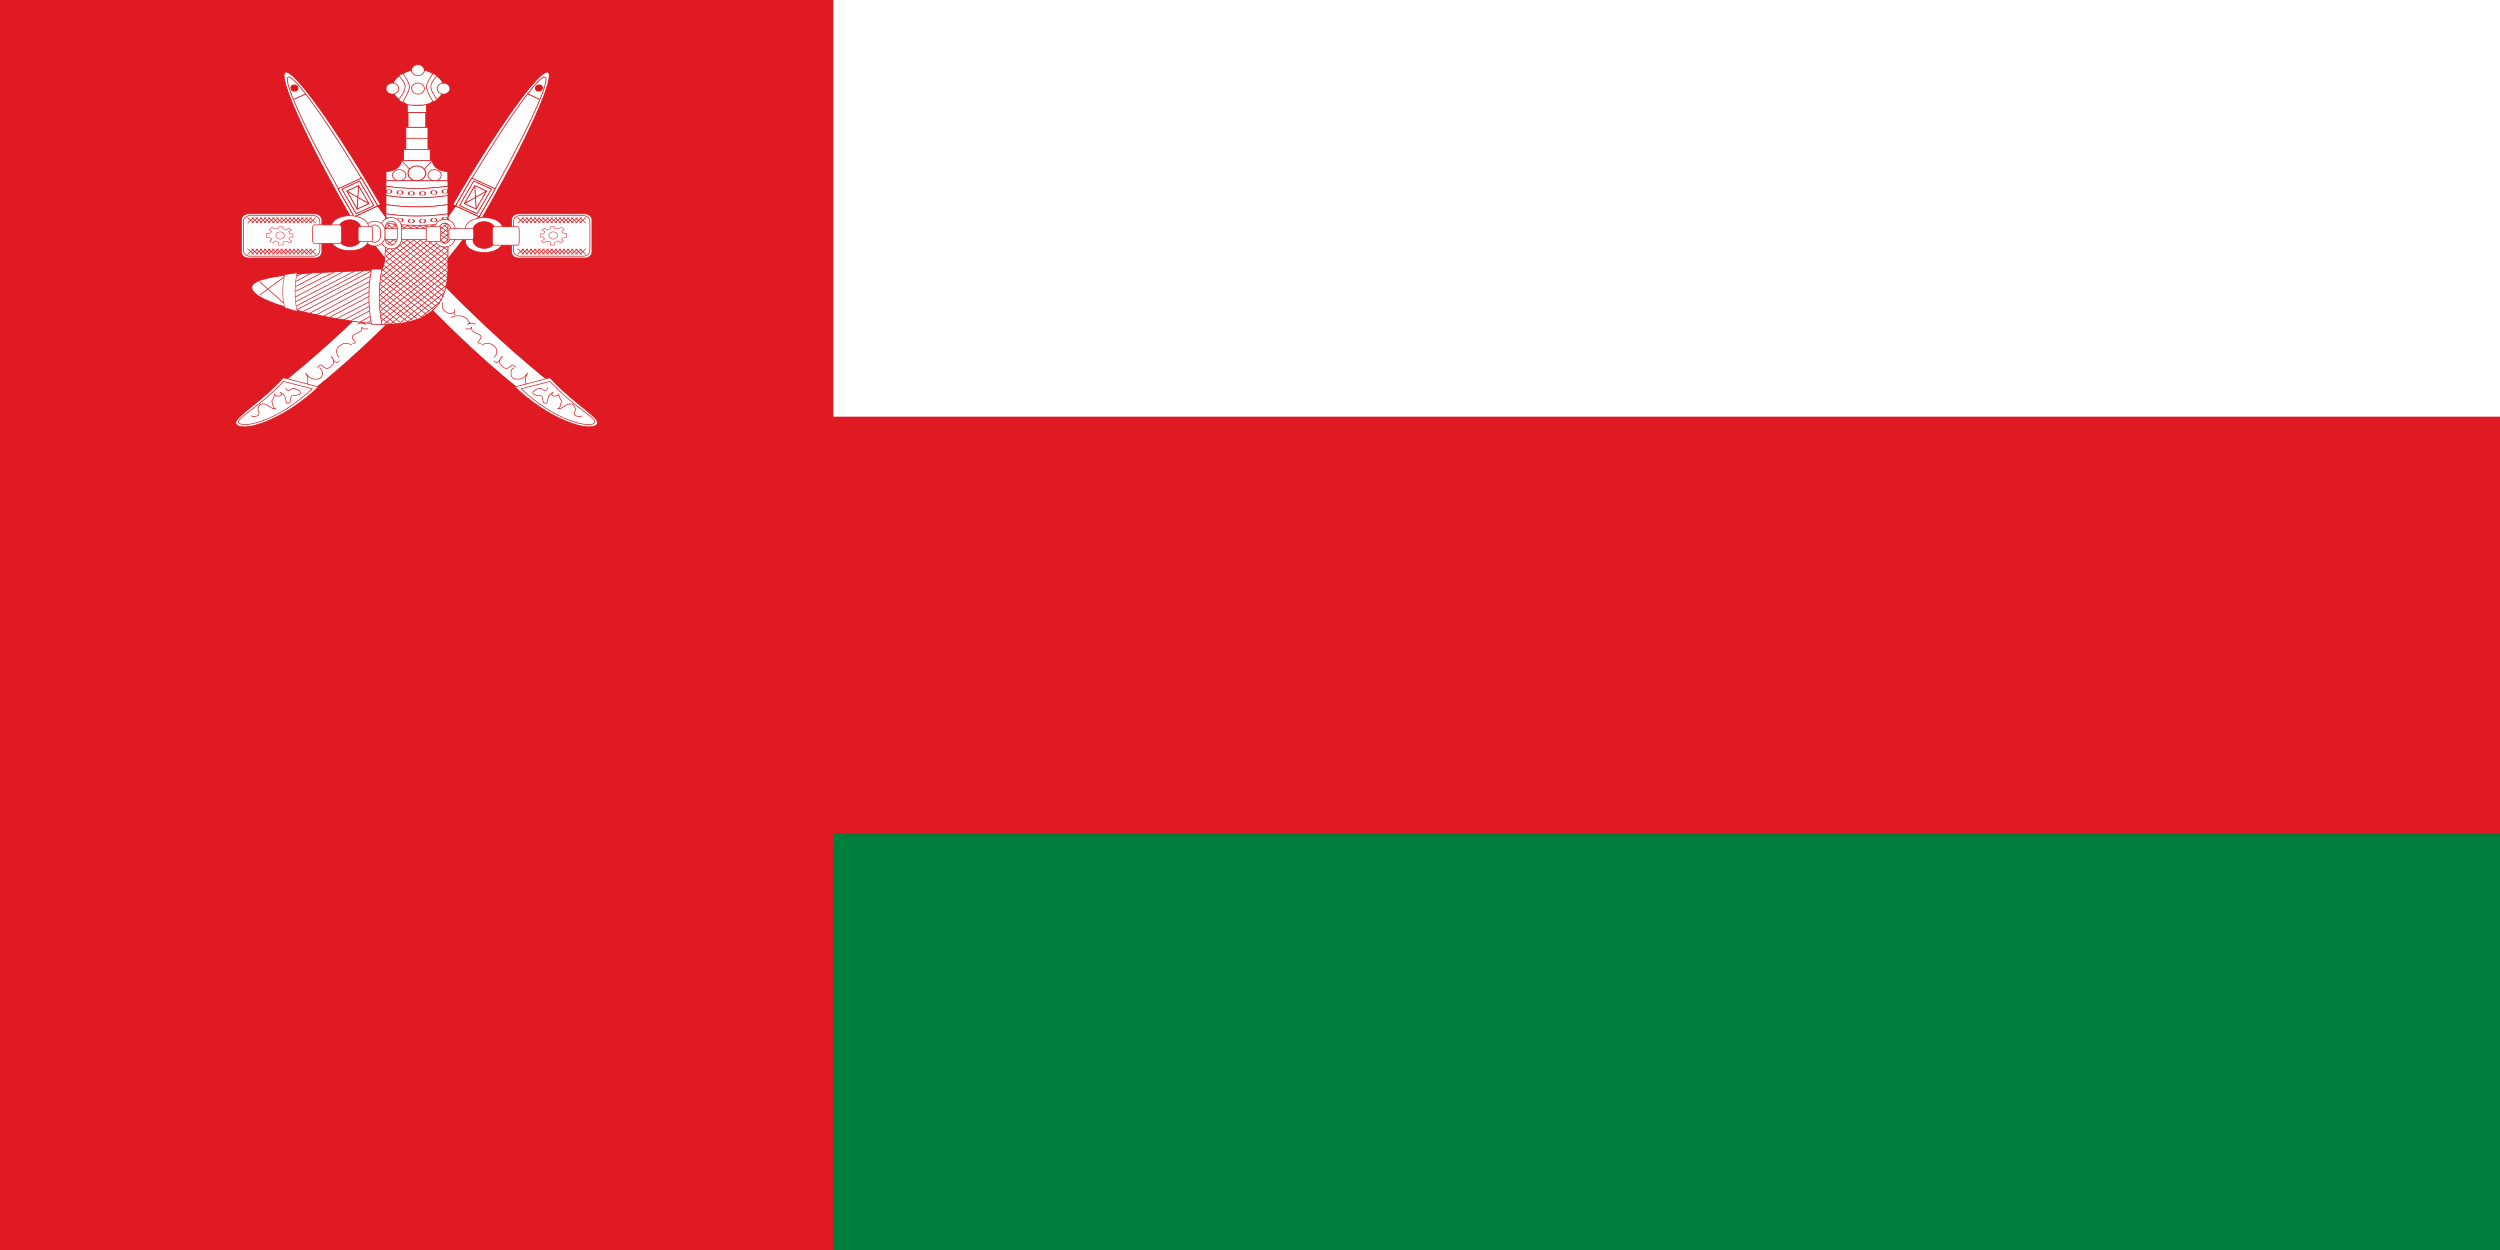
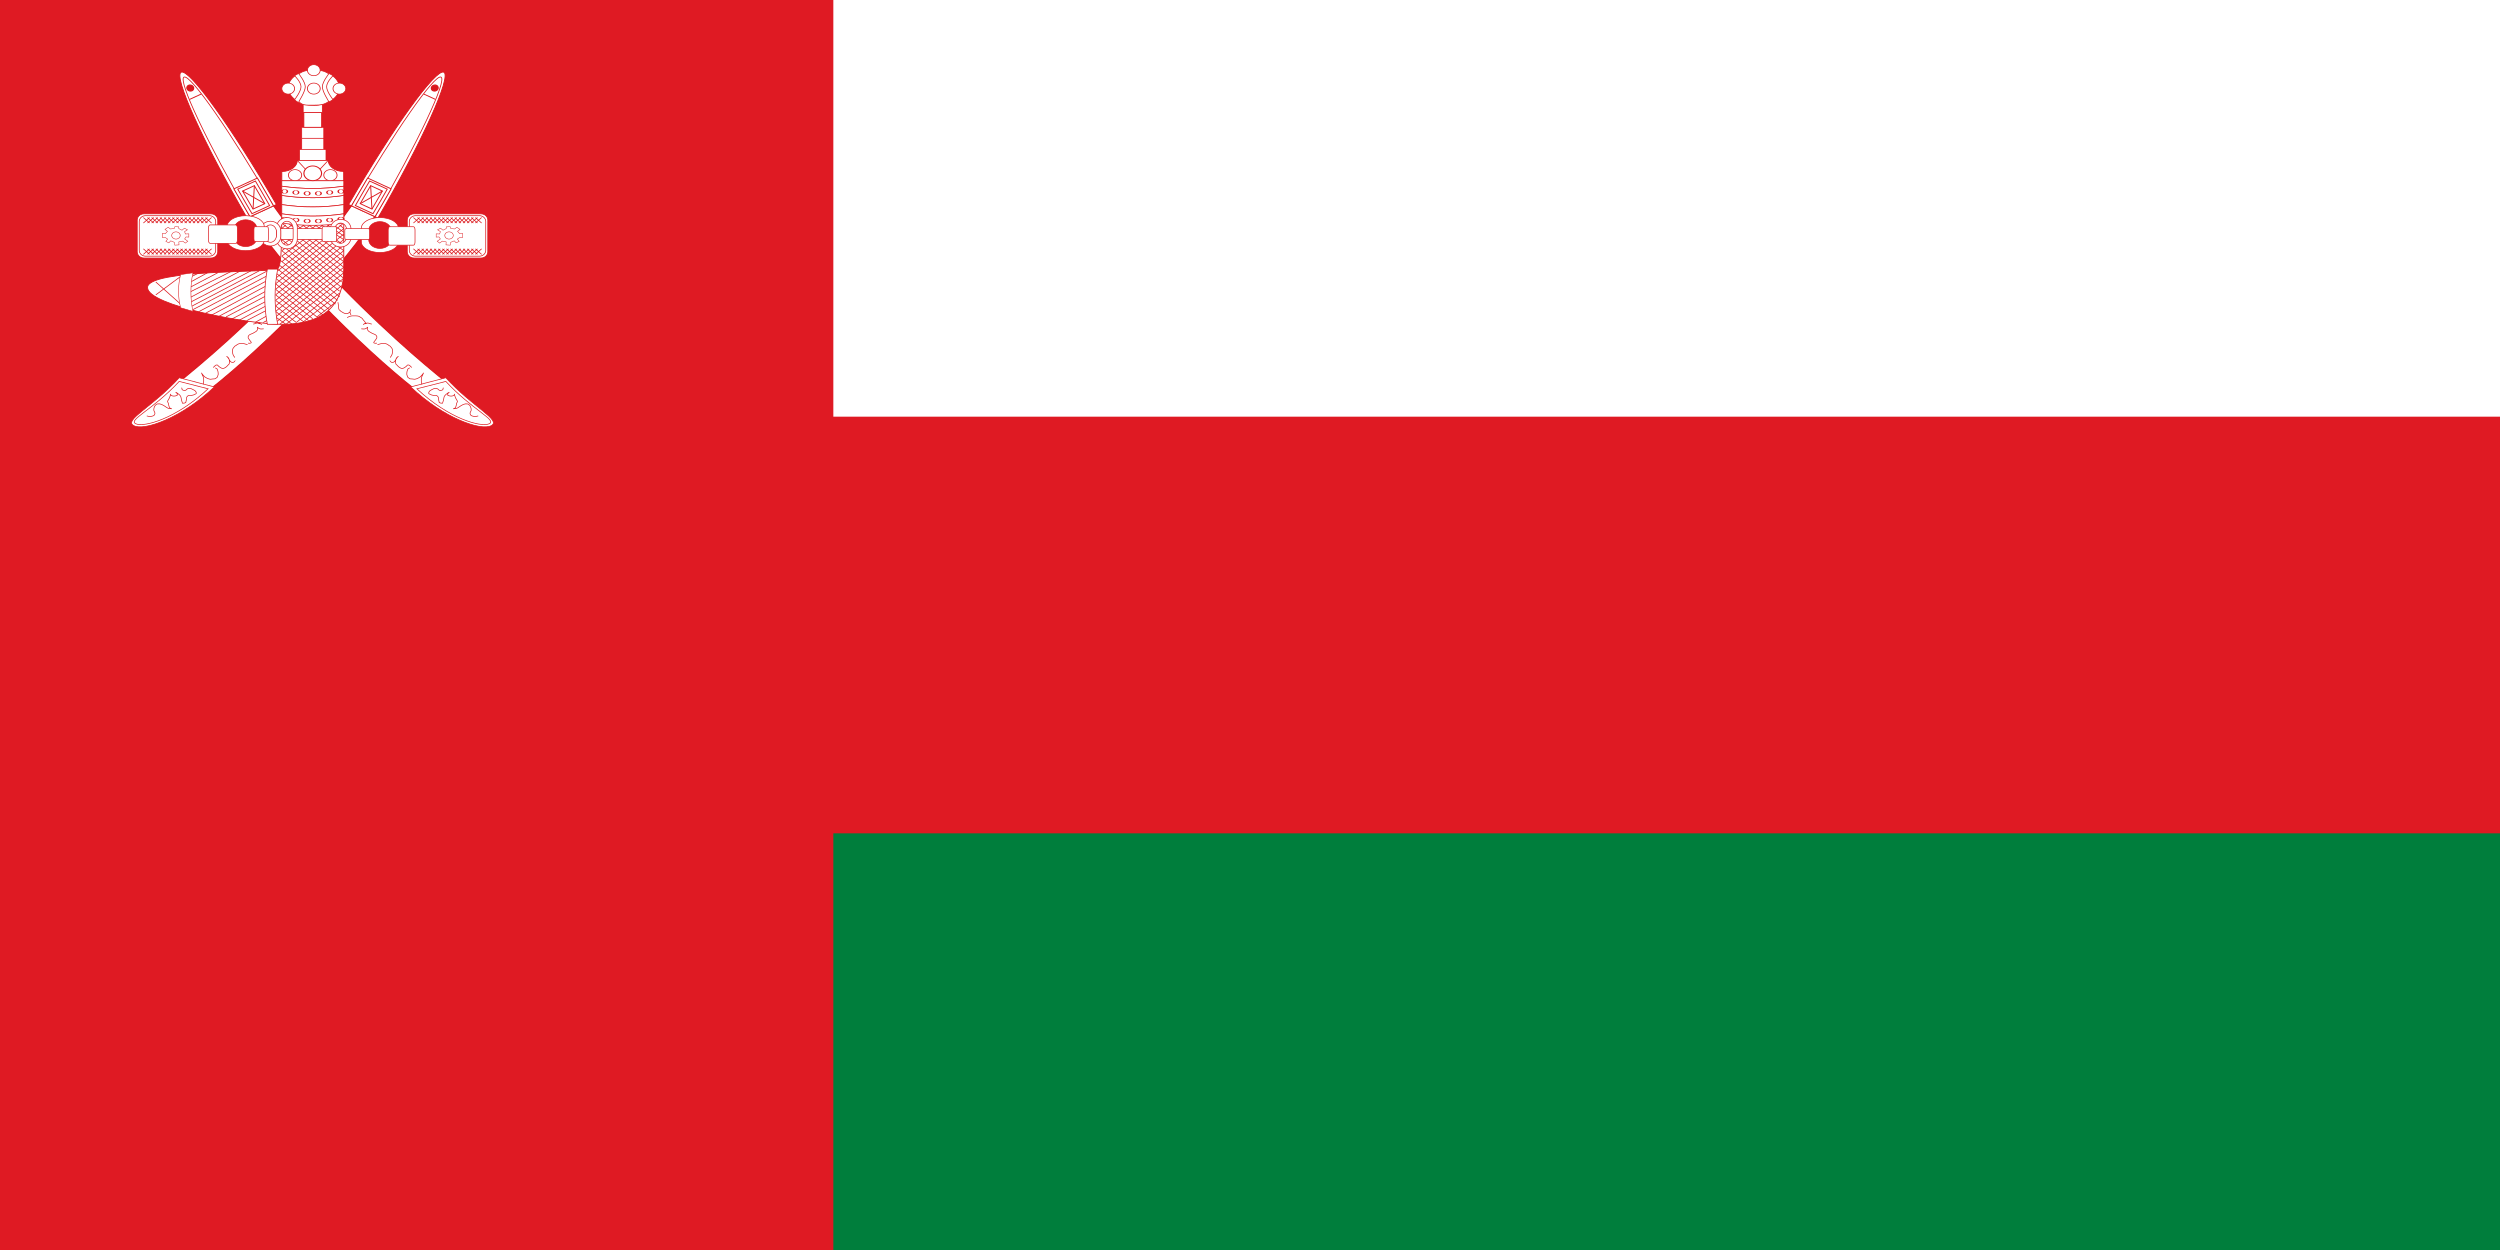
<svg xmlns="http://www.w3.org/2000/svg" xmlns:xlink="http://www.w3.org/1999/xlink" width="1200" height="600">
  <rect width="1200" height="600" fill="#007E3C" />
  <rect width="1200" height="400" fill="#DF1A23" />
  <rect width="1200" height="200" fill="#FFF" />
  <rect width="400" height="600" fill="#DF1A23" />
-   <svg x="50">
-     <g id="a" fill="#fff" fill-rule="evenodd" stroke="#db161b" stroke-width=".352">
-       <rect x="65.854" y="102.64" width="38.669" height="21.217" ry="3.015" rx="3.215" stroke-width=".378" />
-       <rect x="66.846" y="103.52" width="36.686" height="19.449" ry="2.764" rx="3.05" />
-       <path d="M83.904 108.83l1.853.06.084.84 1.516.77 1.18-.96 1.431.77-1.347.84.337 1.16 1.684-.06v1.55l-1.347-.07-.674.97 1.516 1.1-1.179.9-1.264-.97-1.853.39.084 1.42-2.021.13-.253-1.36-1.684-.71-.927.97-1.432-.71.843-1.1-1.011-.71h-1.432l-.084-2 1.432.13 1.01-1.16-1.179-.9 1.516-1.04 1.095.84 1.853-.25z" stroke-width=".222" />
-       <ellipse transform="matrix(.18418 0 0 .1752 71.766 38.246)" ry="9.944" rx="11.049" cy="426.78" cx="68.944" stroke-width="1.333" />
-       <path d="M71.803 104.41l-2.974 2.65M73.786 104.41l-2.974 2.65M75.769 104.41l-2.974 2.65M77.752 104.41l-2.974 2.65M79.735 104.41l-2.974 2.65M81.718 104.41l-2.974 2.65M83.702 104.41l-2.975 2.65M85.685 104.41l-2.975 2.65M87.668 104.41l-2.975 2.65M89.651 104.41l-2.975 2.65M91.634 104.41l-2.975 2.65M93.617 104.41l-2.975 2.65M85.685 104.41l-2.975 2.65M95.6 104.41l-2.975 2.65M97.583 104.41l-2.975 2.65M99.566 104.41l-2.975 2.65M101.55 104.41l-2.976 2.65M98.574 104.41l2.976 2.65M96.591 104.41l2.975 2.65M94.608 104.41l2.975 2.65M92.625 104.41l2.975 2.65M90.642 104.41l2.975 2.65M88.659 104.41l2.975 2.65M86.676 104.41l2.975 2.65M84.693 104.41l2.975 2.65M82.71 104.41l2.975 2.65M80.727 104.41l2.975 2.65M78.744 104.41l2.975 2.65M76.761 104.41l2.974 2.65M84.693 104.41l2.975 2.65M74.778 104.41l2.974 2.65M72.795 104.41l2.974 2.65M70.812 104.41l2.974 2.65M68.829 104.41l2.974 2.65M71.803 119.43l-2.974 2.66M73.786 119.43l-2.974 2.66M75.769 119.43l-2.974 2.66M77.752 119.43l-2.974 2.66M79.735 119.43l-2.974 2.66M81.718 119.43l-2.974 2.66M83.702 119.43l-2.975 2.66M85.685 119.43l-2.975 2.66M87.668 119.43l-2.975 2.66M89.651 119.43l-2.975 2.66M91.634 119.43l-2.975 2.66M93.617 119.43l-2.975 2.66M85.685 119.43l-2.975 2.66M95.6 119.43l-2.975 2.66M97.583 119.43l-2.975 2.66M99.566 119.43l-2.975 2.66M101.55 119.43l-2.976 2.66M98.574 119.43l2.976 2.66M96.591 119.43l2.975 2.66M94.608 119.43l2.975 2.66M92.625 119.43l2.975 2.66M90.642 119.43l2.975 2.66M88.659 119.43l2.975 2.66M86.676 119.43l2.975 2.66M84.693 119.43l2.975 2.66M82.71 119.43l2.975 2.66M80.727 119.43l2.975 2.66M78.744 119.43l2.975 2.66M76.761 119.43l2.974 2.66M84.693 119.43l2.975 2.66M74.778 119.43l2.974 2.66M72.795 119.43l2.974 2.66M70.812 119.43l2.974 2.66M68.829 119.43l2.974 2.66" />
-     </g>
-     <use transform="scale(-1 1)" x="-300" xlink:href="#a" width="100%" height="100%" />
-     <g id="b" stroke="#db161b">
-       <path d="M126.51 147.12c-48.114 47.05-68.638 53-59.006 56.79 9.632 3.79 40.616-20.49 72.856-52.75 32.24-32.25 51.98-60.956 42.35-64.747-9.63-3.792-5.03 10.662-56.2 60.707z" fill="#fff" fill-rule="evenodd" stroke-width=".565" />
-       <path d="M86.008 181.31l16.852 4.42c-15.861 15.03-33.708 21.22-38.665 18.57-4.958-2.65 8.923-8.84 21.813-22.99z" fill="#fff" fill-rule="evenodd" stroke-width=".33" />
-       <path d="M86.008 183.08l13.881 3.54c-15.453 14.45-30.737 18.56-34.692 16.8-3.977-1.77 8.255-6.74 20.811-20.34z" fill="#fff" fill-rule="evenodd" stroke-width=".33" />
-       <path d="M137.79 145.06c-.04.23-.15 1.24-.25 1.64 0 .56-.06.98-.12 1.42-.16.38-.13.73-.62.87-.33.46-.54.58-.98.77-.3.23-.76.46-1.24.65-.49.19-.94.21-1.47.11-.44-.27-.75-.54-1.11-.76-.09-.35-.16-.86-.25-1.2.13.35.23.91.25 1.41-.05.55-.25.79-.49 1.2M133.23 152.37c-.04-.03-.08-.07-.12-.11.29.26.17.14-.5-.21-.47-.22-.98-.34-1.6-.44h-1.72c-.67 0-1.12.09-1.6.22-.35.31-.87.48-1.23.76-.38.23-.54.5-.74.87-.34.3-.56.76-.87.99-.13.5-.42.48-.61.87.58.04 1.05.11 1.35.43.52.24-.43-.23-.61-.43-.41-.11-.51-.22-1.11-.22-.56-.16-.9.13-1.48.22-.33.17-.43.22-.86.22M126.58 157.83c-.25.01-1.4.2-1.85 0-.5-.12-.8-.36-1.11-.77-.15-.29 0 .53 0 .88-.05.64-.27.65-.61 1.09-.36.2-.74.49-1.11.65-.31.24-.69.4-1.11.55-.37.15-.81.31-1.11.54-.41.26-.37.58-.61.98.04.54.14.84.49 1.1.14.36.47.73.74.98.3.5.64.73-.13.87-.42.16-.65.03-1.1 0M118.82 165.46c-.3-.06-1.38-.38-1.85-.54h-1.72c-.67.04-.8.22-1.36.43-.36.33-.61.56-1.11.77-.26.3-.78.81-.98 1.2-.15.37-.25.87-.25 1.42.01.63.2.74.25 1.31.14.46.36.89.74 1.3.05.14.09.18.24.22M112.95 173c-.05 0-.17.28-.35.52-.39.4-.44.43-1.05.43-.54-.02-.49-.21-.87-.35-.18-.27-.41-.49-.61-.86-.14-.22-.27-.57-.44-.77-.16-.26-.36-.45-.53-.69-.16-.07-.22-.14-.43-.17.5.08.54.25.87.51.15.25.31.5.44.78.05.37.17.66.17 1.12 0 .47 0 .81-.17 1.2-.21.22-.36.44-.61.61-.21.19-.46.45-.62.68-.27.17-.47.31-.78.52-.27.15-.55.31-.96.35-.52-.04-.67-.18-1.05-.35-.33-.24-.59-.39-.88-.6-.23-.16-.46-.47-.61-.69-.47-.12-.77-.07-1.05.17-.24.16-.45.37-.61.6-.15.07-.38.28-.53.35M103.32 176.56c.14.06.64.41.87.54.14.45.36.7.43 1.18.12.47.11.98.11 1.51-.12.55-.35.95-.54 1.39-.35.24-.52.4-.98.65-.43.06-.86.11-1.41.11-.34.11-.98.16-1.31 0-.48-.07-.843-.26-1.194-.43-.402-.23-.649-.44-1.088-.65-.213-.31-.544-.59-.869-.97-.271-.36-.47-.56-.653-.96.161.46.405.86.544 1.29.247.45.391.62.435 1.18.151.45.109.99.109 1.5-.048.35-.073 1.01-.218 1.29v.33M87.242 186.23v.16c0-.42-.011-.21.175.62.33.37 1.104.47 1.749.31.566-.41.548-.73 1.574-.93.991.06 1.369.32 1.924.62.658.29.962.44 1.399 1.09.217.53.338.89-.35 1.09-.547.35-1.197.54-1.924.63-.808 0-1.39-.09-1.749.31-.555.51-.524.82-.524 1.71-.187.28-.224 1.1-.35 1.41-.486.2-.771.31-1.574.31-.189-.48-.398-1.35-.525-1.87-.137-.56-.179-1.34-.525-1.72a4.51 4.51 0 0 0-1.224-1.09c-.214-.27-.622-.49-1.049-.62.686.31.784.65.874 1.4-.603.27-.764.46-1.749.47-.968-.07-1.202-.29-1.574-.78-.067.78-.348 1.04-.524 1.72-.36.47-.513.95-.875 1.55.154.76.486.79.525 1.72.227.61.202 1.19.699 1.56.222.24.388.29.875.31-1.013 0-1.603-.1-2.274-.47-.519-.28-.911-.64-1.399-.93-.619-.4-1.384-.77-2.099-.94-.808 0-1.39-.08-1.749.31-.495.32-.828.86-1.049 1.56-.162.81-.224 1.35.175 1.87.296.61.363.84 0 1.56-.407.51-1.012.57-1.924.78a6.678 6.678 0 0 1-1.749-.31" fill="none" stroke-width=".33" />
-       <path d="M181.41 104.66c21.35-36.858 35.52-68.222 31.62-70.014-3.89-1.791-24.37 26.665-45.72 63.518z" fill="#fff" fill-rule="evenodd" stroke-width=".447" />
-       <path d="M180 104.01c20.59-35.557 34.78-65.574 31.67-67.007-3.11-1.433-22.35 26.258-42.95 61.81" fill="#fff" fill-rule="evenodd" stroke-width=".393" />
-       <path d="M176.46 85.461c-2.51 4.157-5.16 8.908-7.74 13.352L180 104.01c2.57-4.448 5.38-9.13 7.73-13.356z" fill="#fff" fill-rule="evenodd" stroke-width=".446" />
-       <path d="M177.41 86.895c-2.5 4.157-4.25 7.338-6.82 11.782l8.45 3.893c2.58-4.442 4.48-7.554 6.83-11.78z" fill="#fff" fill-rule="evenodd" stroke-width=".446" />
-       <path transform="matrix(-.90832 -.41827 -.50125 .8653 0 0)" fill="#fff" stroke-width=".447" d="M-205.69 6.558h6.207v9.985h-6.207z" />
-       <path d="M183.55 91.712l-10.64 6.043M178.54 100.35l-.63-11.235M209.03 47.727l-5.64-2.597" fill="#fff" fill-rule="evenodd" stroke-width=".446" />
-       <circle cx="545.67" cy="92.126" transform="matrix(-.449 .1132 .10134 .39387 444.347 -55.798)" r="3.543" fill="#db161b" stroke-width="1.333" />
-     </g>
-     <use transform="scale(-1 1)" x="-300" xlink:href="#b" width="100%" height="100%" />
-     <path d="M135.26 84.958c0 30.942.18 42.602-2.1 44.202-2.16 1.71-62.348 0-62.348 8.84s49.578 17.68 64.448 17.68c19.83 0 29.75-8.84 29.75-26.52V84.958z" fill="#fff" fill-rule="evenodd" stroke="#db161b" stroke-width=".407" />
-     <path d="M135.26 93.798v4.42a100.628 100.628 0 0 0 29.75 0v-4.42a100.628 100.628 0 0 1-29.75 0zM135.26 84.958v4.42a100.695 100.695 0 0 0 29.75 0v-4.42a100.695 100.695 0 0 1-29.75 0z" fill="#fff" fill-rule="evenodd" stroke="#db161b" stroke-width=".352" />
-     <path d="M135.26 89.378v4.42a100.628 100.628 0 0 0 29.75 0v-4.42a100.695 100.695 0 0 1-29.75 0zM135.26 98.218v4.422c9.92 1.47 19.83 1.47 29.75 0v-4.422a100.628 100.628 0 0 1-29.75 0z" fill="#fff" fill-rule="evenodd" stroke="#db161b" stroke-width=".352" />
-     <ellipse cx="256.89" cy="210.83" transform="matrix(.15263 0 0 .03588 97.403 84.326)" ry="26.575" rx="8.858" fill="#fff" stroke="#db161b" stroke-width="4.463" />
-     <ellipse cx="292.32" cy="246.26" transform="matrix(.15263 0 0 .03588 97.403 83.53)" ry="26.575" rx="8.858" fill="#fff" stroke="#db161b" stroke-width="4.463" />
-     <ellipse cx="327.76" cy="263.98" transform="matrix(.15263 0 0 .03588 97.403 83.372)" ry="26.575" rx="8.858" fill="#fff" stroke="#db161b" stroke-width="4.463" />
-     <ellipse cx="363.19" cy="263.98" transform="matrix(.15263 0 0 .03588 97.403 83.372)" ry="26.575" rx="8.858" fill="#fff" stroke="#db161b" stroke-width="4.463" />
-     <ellipse cx="398.62" cy="246.26" transform="matrix(.15263 0 0 .03588 97.403 83.53)" ry="26.575" rx="8.858" fill="#fff" stroke="#db161b" stroke-width="4.463" />
-     <ellipse cx="434.06" cy="210.83" transform="matrix(.15263 0 0 .03588 97.403 84.326)" ry="26.575" rx="8.858" fill="#fff" stroke="#db161b" stroke-width="4.463" />
-     <g fill="#fff" fill-rule="evenodd" stroke="#db161b" stroke-width=".352">
-       <path d="M135.26 107.06l29.75 23.87M138.23 107.06l26.78 21.21M142.2 107.94l22.81 17.68M145.18 107.94l19.83 15.03M148.15 107.94l16.86 12.38M151.12 107.94l13.89 9.73M154.1 107.94l10.91 7.07M157.07 107.94l7.94 5.31M160.05 107.94l4.96 3.54M163.02 107.94l1.99 1.77M135.26 109.71l29.75 23.87M165.01 107.06l-32.72 26.52M162.03 107.06l-28.75 22.98M158.07 107.94l-22.81 17.68M155.09 107.94l-19.83 15.03M152.12 107.94l-16.86 12.38M149.14 107.94l-13.88 9.73M146.17 107.94l-10.91 7.07M143.19 107.94l-7.93 5.31M140.22 107.94l-4.96 3.54M137.24 107.94l-1.98 1.77M165.01 109.71l-32.72 26.52M165.01 112.36l-32.72 26.52M165.01 115.01l-32.72 26.53M165.01 117.67l-32.72 26.52M165.01 120.32l-32.72 26.52M165.01 122.97l-32.72 26.52M165.01 125.62l-32.72 26.52M165.01 128.28l-32.72 26.52M165.01 130.93l-30.74 24.75M165.01 133.58l-27.77 22.1M164.01 137.12L142.2 154.8M163.02 140.65l-17.84 14.15M161.04 145.07l-8.92 7.07M135.26 112.36l28.75 22.99M135.26 115.01L164.01 138M135.26 117.67l27.76 22.1M135.26 120.32l27.76 22.1M135.26 122.97l26.77 21.22M134.27 124.74l26.77 21.22M134.27 127.39l24.79 19.45M133.28 129.16l24.79 19.45M132.29 130.93l23.79 18.56M132.29 133.58l22.8 17.68M132.29 136.23l19.83 15.91" />
-     </g>
-     <path d="M135.26 102.64v4.42c9.92 1.47 19.83 1.47 29.75 0v-4.42c-9.92 1.47-19.83 1.47-29.75 0zM132.29 138.88l17.84 14.15M132.29 141.54l15.86 12.37M132.29 144.19l13.88 10.61M132.29 146.84l9.91 7.96M132.29 149.49l7.93 6.19M132.29 152.14l4.95 3.54" fill="#fff" fill-rule="evenodd" stroke="#db161b" stroke-width=".352" />
-     <ellipse cx="256.89" cy="210.83" transform="matrix(.15263 0 0 .03588 97.403 97.586)" ry="26.575" rx="8.858" fill="#fff" stroke="#db161b" stroke-width="4.463" />
-     <ellipse cx="292.32" cy="246.26" transform="matrix(.15263 0 0 .03588 97.403 96.791)" ry="26.575" rx="8.858" fill="#fff" stroke="#db161b" stroke-width="4.463" />
-     <ellipse cx="327.76" cy="263.98" transform="matrix(.15263 0 0 .03588 97.403 96.632)" ry="26.575" rx="8.858" fill="#fff" stroke="#db161b" stroke-width="4.463" />
-     <ellipse cx="363.19" cy="263.98" transform="matrix(.15263 0 0 .03588 97.403 96.632)" ry="26.575" rx="8.858" fill="#fff" stroke="#db161b" stroke-width="4.463" />
-     <ellipse cx="398.62" cy="246.26" transform="matrix(.15263 0 0 .03588 97.403 96.791)" ry="26.575" rx="8.858" fill="#fff" stroke="#db161b" stroke-width="4.463" />
-     <ellipse cx="434.06" cy="210.83" transform="matrix(.15263 0 0 .03588 97.403 97.586)" ry="26.575" rx="8.858" fill="#fff" stroke="#db161b" stroke-width="4.463" />
-     <g fill="#fff" fill-rule="evenodd" stroke="#db161b" stroke-width=".352">
-       <path d="M92.625 148.61l35.695-18.57M90.642 147.72l33.708-17.68M89.651 145.96l30.739-15.92M88.659 144.19l26.771-14.15M86.676 142.42l24.784-12.38M87.668 139.77l16.852-8.84M86.676 138l12.89-7.07M86.676 135.35l8.924-4.42M95.6 149.49l33.71-17.68M98.574 150.38l31.726-16.8M101.55 151.26l29.74-15.91M104.52 152.14l24.79-13.26M108.49 152.14l21.81-11.49M111.46 153.03l18.84-9.73M114.44 153.91l14.87-7.95M118.4 153.91l11.9-6.19M122.37 154.8l7.93-4.42M126.34 154.8l4.95-2.66" />
-     </g>
-     <path d="M133.28 129.16h-4.96a71.66 71.66 0 0 0 0 26.52h4.96a71.236 71.236 0 0 1 0-26.52zM74.778 141.54l11.898-8.84M74.778 135.35l11.898 10.61" fill="#fff" fill-rule="evenodd" stroke="#db161b" stroke-width=".352" />
-     <path d="M92.625 130.93l-5.949.88c-1.322 5.6-1.322 10.31 0 15.91l5.949 1.77c-1.322-5.6-1.322-12.96 0-18.56z" fill="#fff" fill-rule="evenodd" stroke="#db161b" stroke-width=".251" />
-     <path d="M164.97 86.726v-4.457c-4.45.037-7.43-2.615-7.43-5.305l-14.85.037c0 2.653-2.97 5.305-7.43 5.305v4.42z" fill="#fff" fill-rule="evenodd" stroke="#db161b" stroke-width=".431" />
-     <path fill="#fff" stroke="#db161b" stroke-width=".364" d="M143.75 71.697h12.734v5.304H143.75zM144.81 66.393h10.612v5.304H144.81zM144.81 61.089h10.612v5.304H144.81z" />
-     <path fill="#fff" stroke="#db161b" stroke-width=".364" d="M145.87 54.017h8.489v7.072h-8.489z" />
-     <path fill="#fff" stroke="#db161b" stroke-width=".38" d="M145.51 47.829h9.221v6.188h-9.221z" />
-     <ellipse cx="237.4" cy="161.22" transform="matrix(.28916 0 0 .2495 81.983 1.86)" ry="33.661" rx="42.52" fill="#fff" stroke="#db161b" stroke-width="1.333" />
-     <path d="M156.78 41.64c0 2.319 3.07 6.189 3.07 6.189-2.23 1.52-5.83 2.652-9.22 2.652-3.39 0-7.62-.631-9.22-2.652 0 0 3.07-3.87 3.07-6.189 0-2.318-3.07-5.304-3.07-5.304 2.22-1.52 5.83-2.652 9.22-2.652 3.39 0 6.99 1.132 9.22 2.652 0 0-3.07 2.986-3.07 5.304z" fill="#fff" fill-rule="evenodd" stroke="#db161b" stroke-width=".358" />
-     <path d="M154.73 41.64c0 2.319 3.07 7.073 3.07 7.073-2.22 1.52-3.78 1.768-7.17 1.768s-5.57.253-7.17-1.768c0 0 3.07-4.754 3.07-7.073 0-2.318-3.07-6.188-3.07-6.188 2.22-1.52 3.78-1.768 7.17-1.768s4.95.248 7.17 1.768c0 0-3.07 3.87-3.07 6.188z" fill="#fff" fill-rule="evenodd" stroke="#db161b" stroke-width=".358" />
-     <circle cx="194.88" cy="166.54" transform="matrix(.28916 0 0 .2495 81.983 .975)" r="10.63" fill="#fff" stroke="#db161b" stroke-width="1.333" />
-     <circle cx="194.88" cy="166.54" transform="matrix(.28916 0 0 .2495 106.572 .975)" r="10.63" fill="#fff" stroke="#db161b" stroke-width="1.333" />
-     <circle cx="194.88" cy="166.54" transform="matrix(.28916 0 0 .2495 94.278 .975)" r="10.63" fill="#fff" stroke="#db161b" stroke-width="1.333" />
-     <circle cx="194.88" cy="166.54" transform="matrix(.28916 0 0 .2495 94.278 -7.865)" r="10.63" fill="#fff" stroke="#db161b" stroke-width="1.333" />
-     <circle cx="194.88" cy="166.54" transform="matrix(.29948 0 0 .2495 83.264 42.524)" r="10.63" fill="#fff" stroke="#db161b" stroke-width="1.333" />
-     <circle cx="194.88" cy="166.54" transform="matrix(.29948 0 0 .2495 100.242 42.524)" r="10.63" fill="#fff" stroke="#db161b" stroke-width="1.333" />
-     <path d="M142.69 77.001h14.85l-7.42 7.957z" fill="#fff" fill-rule="evenodd" stroke="#db161b" stroke-width=".364" />
-     <circle cx="194.88" cy="166.54" transform="matrix(.39931 0 0 .33266 72.298 27.79)" r="10.63" fill="#fff" stroke="#db161b" stroke-width="1.333" />
-     <rect x="133.77" y="109.72" width="22.805" height="5.304" ry=".938" rx="1.238" fill="#fff" stroke="#db161b" stroke-width=".33" />
-     <path d="M163.52 105.3c-2.75 0-4.96 2.06-4.96 4.62v4.02c0 2.56 2.21 4.62 4.96 4.62s4.96-2.06 4.96-4.62v-4.02c0-2.56-2.21-4.62-4.96-4.62zm0 1.77c-1.65 0-2.98 1.65-2.98 3.7v2.33c0 2.05 1.33 3.69 2.98 3.69s2.97-1.64 2.97-3.69v-2.33c0-2.05-1.32-3.7-2.97-3.7zM137.74 106.19c-1.65 0-2.97 1.64-2.97 3.69v4.1c0 2.05 1.32 3.7 2.97 3.7 1.65 0 2.97-1.65 2.97-3.7v-4.1c0-2.05-1.32-3.69-2.97-3.69zm0-1.77c-2.75 0-4.96 2.06-4.96 4.62v5.79c0 2.56 2.21 4.62 4.96 4.62s4.96-2.06 4.96-4.62v-5.79c0-2.56-2.21-4.62-4.96-4.62z" fill="#fff" fill-rule="evenodd" stroke="#db161b" stroke-width=".33" />
-     <path d="M129.81 107.95c-1.65 0-2.98 1.65-2.98 3.7v.96c0 2.05 1.33 3.7 2.98 3.7s2.97-1.65 2.97-3.7v-.96c0-2.05-1.32-3.7-2.97-3.7zm0-1.76c-2.75 0-4.96 2.06-4.96 4.62v2.65c0 2.56 2.21 4.62 4.96 4.62 2.74 0 4.96-2.06 4.96-4.62v-2.65c0-2.56-2.22-4.62-4.96-4.62z" fill="#fff" fill-rule="evenodd" stroke="#db161b" stroke-width=".33" />
-     <path d="M117.91 105.51c-2.97 0-5.35 1.84-5.35 4.13v4.58c0 2.29 2.38 4.13 5.35 4.13 2.97 0 5.35-1.84 5.35-4.13v-4.58c0-2.29-2.38-4.13-5.35-4.13zm0-1.98c-4.94 0-8.92 2.31-8.92 5.17v6.47c0 2.86 3.98 5.16 8.92 5.16 4.94 0 8.92-2.3 8.92-5.16v-6.47c0-2.86-3.98-5.17-8.92-5.17zM182.36 106.39c-2.97 0-5.36 1.85-5.36 4.14v4.58c0 2.29 2.39 4.13 5.36 4.13 2.96 0 5.35-1.84 5.35-4.13v-4.58c0-2.29-2.39-4.14-5.35-4.14zm0-1.97c-4.95 0-8.93 2.3-8.93 5.16v6.47c0 2.86 3.98 5.16 8.93 5.16 4.94 0 8.92-2.3 8.92-5.16v-6.47c0-2.86-3.98-5.16-8.92-5.16z" fill="#fff" fill-rule="evenodd" stroke="#db161b" stroke-width=".33" />
-     <rect x="165.5" y="109.72" width="11.898" height="5.304" ry=".938" rx=".646" fill="#fff" stroke="#db161b" stroke-width=".33" />
-     <rect x="154.6" y="108.84" width="6.941" height="7.072" ry="1.251" rx=".377" fill="#fff" stroke="#db161b" stroke-width=".33" />
-     <rect x="121.88" y="108.84" width="6.941" height="7.072" ry="1.251" rx=".377" fill="#fff" stroke="#db161b" stroke-width=".33" />
-     <rect x="100.06" y="107.95" width="13.881" height="8.84" ry="1.563" rx=".753" fill="#fff" stroke="#db161b" stroke-width=".33" />
-     <rect x="186.32" y="108.84" width="12.89" height="8.84" ry="1.563" rx=".7" fill="#fff" stroke="#db161b" stroke-width=".33" />
-   </svg>
+   <g id="a" fill="#fff" fill-rule="evenodd" stroke="#db161b" stroke-width=".352">
+     <rect x="65.854" y="102.64" width="38.669" height="21.217" ry="3.015" rx="3.215" stroke-width=".378" />
+     <rect x="66.846" y="103.52" width="36.686" height="19.449" ry="2.764" rx="3.05" />
+     <path d="M83.904 108.83l1.853.06.084.84 1.516.77 1.18-.96 1.431.77-1.347.84.337 1.16 1.684-.06v1.55l-1.347-.07-.674.97 1.516 1.1-1.179.9-1.264-.97-1.853.39.084 1.42-2.021.13-.253-1.36-1.684-.71-.927.97-1.432-.71.843-1.1-1.011-.71h-1.432l-.084-2 1.432.13 1.01-1.16-1.179-.9 1.516-1.04 1.095.84 1.853-.25z" stroke-width=".222" />
+     <ellipse transform="matrix(.18418 0 0 .1752 71.766 38.246)" ry="9.944" rx="11.049" cy="426.78" cx="68.944" stroke-width="1.333" />
+     <path d="M71.803 104.41l-2.974 2.65M73.786 104.41l-2.974 2.65M75.769 104.41l-2.974 2.65M77.752 104.41l-2.974 2.65M79.735 104.41l-2.974 2.65M81.718 104.41l-2.974 2.65M83.702 104.41l-2.975 2.65M85.685 104.41l-2.975 2.65M87.668 104.41l-2.975 2.65M89.651 104.41l-2.975 2.65M91.634 104.41l-2.975 2.65M93.617 104.41l-2.975 2.65M85.685 104.41l-2.975 2.65M95.6 104.41l-2.975 2.65M97.583 104.41l-2.975 2.65M99.566 104.41l-2.975 2.65M101.55 104.41l-2.976 2.65M98.574 104.41l2.976 2.65M96.591 104.41l2.975 2.65M94.608 104.41l2.975 2.65M92.625 104.41l2.975 2.65M90.642 104.41l2.975 2.65M88.659 104.41l2.975 2.65M86.676 104.41l2.975 2.65M84.693 104.41l2.975 2.65M82.71 104.41l2.975 2.65M80.727 104.41l2.975 2.65M78.744 104.41l2.975 2.65M76.761 104.41l2.974 2.65M84.693 104.41l2.975 2.65M74.778 104.41l2.974 2.65M72.795 104.41l2.974 2.65M70.812 104.41l2.974 2.65M68.829 104.41l2.974 2.65M71.803 119.43l-2.974 2.66M73.786 119.43l-2.974 2.66M75.769 119.43l-2.974 2.66M77.752 119.43l-2.974 2.66M79.735 119.43l-2.974 2.66M81.718 119.43l-2.974 2.66M83.702 119.43l-2.975 2.66M85.685 119.43l-2.975 2.66M87.668 119.43l-2.975 2.66M89.651 119.43l-2.975 2.66M91.634 119.43l-2.975 2.66M93.617 119.43l-2.975 2.66M85.685 119.43l-2.975 2.66M95.6 119.43l-2.975 2.66M97.583 119.43l-2.975 2.66M99.566 119.43l-2.975 2.66M101.55 119.43l-2.976 2.66M98.574 119.43l2.976 2.66M96.591 119.43l2.975 2.66M94.608 119.43l2.975 2.66M92.625 119.43l2.975 2.66M90.642 119.43l2.975 2.66M88.659 119.43l2.975 2.66M86.676 119.43l2.975 2.66M84.693 119.43l2.975 2.66M82.71 119.43l2.975 2.66M80.727 119.43l2.975 2.66M78.744 119.43l2.975 2.66M76.761 119.43l2.974 2.66M84.693 119.43l2.975 2.66M74.778 119.43l2.974 2.66M72.795 119.43l2.974 2.66M70.812 119.43l2.974 2.66M68.829 119.43l2.974 2.66" />
+   </g>
+   <use transform="scale(-1 1)" x="-300" xlink:href="#a" width="100%" height="100%" />
+   <g id="b" stroke="#db161b">
+     <path d="M126.51 147.12c-48.114 47.05-68.638 53-59.006 56.79 9.632 3.79 40.616-20.49 72.856-52.75 32.24-32.25 51.98-60.956 42.35-64.747-9.63-3.792-5.03 10.662-56.2 60.707z" fill="#fff" fill-rule="evenodd" stroke-width=".565" />
+     <path d="M86.008 181.31l16.852 4.42c-15.861 15.03-33.708 21.22-38.665 18.57-4.958-2.65 8.923-8.84 21.813-22.99z" fill="#fff" fill-rule="evenodd" stroke-width=".33" />
+     <path d="M86.008 183.08l13.881 3.54c-15.453 14.45-30.737 18.56-34.692 16.8-3.977-1.77 8.255-6.74 20.811-20.34z" fill="#fff" fill-rule="evenodd" stroke-width=".33" />
+     <path d="M137.79 145.06c-.04.23-.15 1.24-.25 1.64 0 .56-.06.98-.12 1.42-.16.38-.13.73-.62.87-.33.46-.54.58-.98.77-.3.23-.76.46-1.24.65-.49.19-.94.21-1.47.11-.44-.27-.75-.54-1.11-.76-.09-.35-.16-.86-.25-1.2.13.35.23.91.25 1.41-.05.55-.25.79-.49 1.2M133.23 152.37c-.04-.03-.08-.07-.12-.11.29.26.17.14-.5-.21-.47-.22-.98-.34-1.6-.44h-1.72c-.67 0-1.12.09-1.6.22-.35.31-.87.48-1.23.76-.38.23-.54.5-.74.87-.34.3-.56.76-.87.99-.13.5-.42.48-.61.87.58.04 1.05.11 1.35.43.52.24-.43-.23-.61-.43-.41-.11-.51-.22-1.11-.22-.56-.16-.9.13-1.48.22-.33.17-.43.22-.86.22M126.58 157.83c-.25.01-1.4.2-1.85 0-.5-.12-.8-.36-1.11-.77-.15-.29 0 .53 0 .88-.05.64-.27.65-.61 1.09-.36.2-.74.49-1.11.65-.31.24-.69.4-1.11.55-.37.15-.81.31-1.11.54-.41.26-.37.58-.61.98.04.54.14.84.49 1.1.14.36.47.73.74.98.3.5.64.73-.13.87-.42.16-.65.03-1.1 0M118.82 165.46c-.3-.06-1.38-.38-1.85-.54h-1.72c-.67.04-.8.22-1.36.43-.36.33-.61.56-1.11.77-.26.3-.78.81-.98 1.2-.15.37-.25.87-.25 1.42.01.63.2.74.25 1.31.14.46.36.89.74 1.3.05.14.09.18.24.22M112.95 173c-.05 0-.17.28-.35.52-.39.4-.44.43-1.05.43-.54-.02-.49-.21-.87-.35-.18-.27-.41-.49-.61-.86-.14-.22-.27-.57-.44-.77-.16-.26-.36-.45-.53-.69-.16-.07-.22-.14-.43-.17.5.08.54.25.87.51.15.25.31.5.44.78.05.37.17.66.17 1.12 0 .47 0 .81-.17 1.2-.21.22-.36.44-.61.61-.21.19-.46.45-.62.68-.27.17-.47.31-.78.52-.27.15-.55.31-.96.35-.52-.04-.67-.18-1.05-.35-.33-.24-.59-.39-.88-.6-.23-.16-.46-.47-.61-.69-.47-.12-.77-.07-1.05.17-.24.16-.45.37-.61.6-.15.07-.38.28-.53.35M103.32 176.56c.14.06.64.41.87.54.14.45.36.7.43 1.18.12.47.11.98.11 1.51-.12.55-.35.95-.54 1.39-.35.24-.52.4-.98.65-.43.06-.86.11-1.41.11-.34.11-.98.16-1.31 0-.48-.07-.843-.26-1.194-.43-.402-.23-.649-.44-1.088-.65-.213-.31-.544-.59-.869-.97-.271-.36-.47-.56-.653-.96.161.46.405.86.544 1.29.247.45.391.62.435 1.18.151.45.109.99.109 1.5-.048.35-.073 1.01-.218 1.29v.33M87.242 186.23v.16c0-.42-.011-.21.175.62.33.37 1.104.47 1.749.31.566-.41.548-.73 1.574-.93.991.06 1.369.32 1.924.62.658.29.962.44 1.399 1.09.217.53.338.89-.35 1.09-.547.35-1.197.54-1.924.63-.808 0-1.39-.09-1.749.31-.555.51-.524.82-.524 1.71-.187.28-.224 1.1-.35 1.41-.486.2-.771.31-1.574.31-.189-.48-.398-1.35-.525-1.87-.137-.56-.179-1.34-.525-1.72a4.51 4.51 0 0 0-1.224-1.09c-.214-.27-.622-.49-1.049-.62.686.31.784.65.874 1.4-.603.27-.764.46-1.749.47-.968-.07-1.202-.29-1.574-.78-.067.78-.348 1.04-.524 1.72-.36.47-.513.95-.875 1.55.154.76.486.79.525 1.72.227.61.202 1.19.699 1.56.222.24.388.29.875.31-1.013 0-1.603-.1-2.274-.47-.519-.28-.911-.64-1.399-.93-.619-.4-1.384-.77-2.099-.94-.808 0-1.39-.08-1.749.31-.495.32-.828.86-1.049 1.56-.162.81-.224 1.35.175 1.87.296.61.363.84 0 1.56-.407.51-1.012.57-1.924.78a6.678 6.678 0 0 1-1.749-.31" fill="none" stroke-width=".33" />
+     <path d="M181.41 104.66c21.35-36.858 35.52-68.222 31.62-70.014-3.89-1.791-24.37 26.665-45.72 63.518z" fill="#fff" fill-rule="evenodd" stroke-width=".447" />
+     <path d="M180 104.01c20.59-35.557 34.78-65.574 31.67-67.007-3.11-1.433-22.35 26.258-42.95 61.81" fill="#fff" fill-rule="evenodd" stroke-width=".393" />
+     <path d="M176.46 85.461c-2.51 4.157-5.16 8.908-7.74 13.352L180 104.01c2.57-4.448 5.38-9.13 7.73-13.356z" fill="#fff" fill-rule="evenodd" stroke-width=".446" />
+     <path d="M177.41 86.895c-2.5 4.157-4.25 7.338-6.82 11.782l8.45 3.893c2.58-4.442 4.48-7.554 6.83-11.78z" fill="#fff" fill-rule="evenodd" stroke-width=".446" />
+     <path transform="matrix(-.90832 -.41827 -.50125 .8653 0 0)" fill="#fff" stroke-width=".447" d="M-205.69 6.558h6.207v9.985h-6.207z" />
+     <path d="M183.55 91.712l-10.64 6.043M178.54 100.35l-.63-11.235M209.03 47.727l-5.64-2.597" fill="#fff" fill-rule="evenodd" stroke-width=".446" />
+     <circle cx="545.67" cy="92.126" transform="matrix(-.449 .1132 .10134 .39387 444.347 -55.798)" r="3.543" fill="#db161b" stroke-width="1.333" />
+   </g>
+   <use transform="scale(-1 1)" x="-300" xlink:href="#b" width="100%" height="100%" />
+   <path d="M135.26 84.958c0 30.942.18 42.602-2.1 44.202-2.16 1.71-62.348 0-62.348 8.84s49.578 17.68 64.448 17.68c19.83 0 29.75-8.84 29.75-26.52V84.958z" fill="#fff" fill-rule="evenodd" stroke="#db161b" stroke-width=".407" />
+   <path d="M135.26 93.798v4.42a100.628 100.628 0 0 0 29.75 0v-4.42a100.628 100.628 0 0 1-29.75 0zM135.26 84.958v4.42a100.695 100.695 0 0 0 29.75 0v-4.42a100.695 100.695 0 0 1-29.75 0z" fill="#fff" fill-rule="evenodd" stroke="#db161b" stroke-width=".352" />
+   <path d="M135.26 89.378v4.42a100.628 100.628 0 0 0 29.75 0v-4.42a100.695 100.695 0 0 1-29.75 0zM135.26 98.218v4.422c9.92 1.47 19.83 1.47 29.75 0v-4.422a100.628 100.628 0 0 1-29.75 0z" fill="#fff" fill-rule="evenodd" stroke="#db161b" stroke-width=".352" />
+   <ellipse cx="256.89" cy="210.83" transform="matrix(.15263 0 0 .03588 97.403 84.326)" ry="26.575" rx="8.858" fill="#fff" stroke="#db161b" stroke-width="4.463" />
+   <ellipse cx="292.32" cy="246.26" transform="matrix(.15263 0 0 .03588 97.403 83.53)" ry="26.575" rx="8.858" fill="#fff" stroke="#db161b" stroke-width="4.463" />
+   <ellipse cx="327.76" cy="263.98" transform="matrix(.15263 0 0 .03588 97.403 83.372)" ry="26.575" rx="8.858" fill="#fff" stroke="#db161b" stroke-width="4.463" />
+   <ellipse cx="363.19" cy="263.98" transform="matrix(.15263 0 0 .03588 97.403 83.372)" ry="26.575" rx="8.858" fill="#fff" stroke="#db161b" stroke-width="4.463" />
+   <ellipse cx="398.62" cy="246.26" transform="matrix(.15263 0 0 .03588 97.403 83.53)" ry="26.575" rx="8.858" fill="#fff" stroke="#db161b" stroke-width="4.463" />
+   <ellipse cx="434.06" cy="210.83" transform="matrix(.15263 0 0 .03588 97.403 84.326)" ry="26.575" rx="8.858" fill="#fff" stroke="#db161b" stroke-width="4.463" />
+   <g fill="#fff" fill-rule="evenodd" stroke="#db161b" stroke-width=".352">
+     <path d="M135.26 107.06l29.75 23.87M138.23 107.06l26.78 21.21M142.2 107.94l22.81 17.68M145.18 107.94l19.83 15.03M148.15 107.94l16.86 12.38M151.12 107.94l13.89 9.73M154.1 107.94l10.91 7.07M157.07 107.94l7.94 5.31M160.05 107.94l4.96 3.54M163.02 107.94l1.99 1.77M135.26 109.71l29.75 23.87M165.01 107.06l-32.72 26.52M162.03 107.06l-28.75 22.98M158.07 107.94l-22.81 17.68M155.09 107.94l-19.83 15.03M152.12 107.94l-16.86 12.38M149.14 107.94l-13.88 9.73M146.17 107.94l-10.91 7.07M143.19 107.94l-7.93 5.31M140.22 107.94l-4.96 3.54M137.24 107.94l-1.98 1.77M165.01 109.71l-32.72 26.52M165.01 112.36l-32.72 26.52M165.01 115.01l-32.72 26.53M165.01 117.67l-32.72 26.52M165.01 120.32l-32.72 26.52M165.01 122.97l-32.72 26.52M165.01 125.62l-32.72 26.52M165.01 128.28l-32.72 26.52M165.01 130.93l-30.74 24.75M165.01 133.58l-27.77 22.1M164.01 137.12L142.2 154.8M163.02 140.65l-17.84 14.15M161.04 145.07l-8.92 7.07M135.26 112.36l28.75 22.99M135.26 115.01L164.01 138M135.26 117.67l27.76 22.1M135.26 120.32l27.76 22.1M135.26 122.97l26.77 21.22M134.27 124.74l26.77 21.22M134.27 127.39l24.79 19.45M133.28 129.16l24.79 19.45M132.29 130.93l23.79 18.56M132.29 133.58l22.8 17.68M132.29 136.23l19.83 15.91" />
+   </g>
+   <path d="M135.26 102.64v4.42c9.92 1.47 19.83 1.47 29.75 0v-4.42c-9.92 1.47-19.83 1.47-29.75 0zM132.29 138.88l17.84 14.15M132.29 141.54l15.86 12.37M132.29 144.19l13.88 10.61M132.29 146.84l9.91 7.96M132.29 149.49l7.93 6.19M132.29 152.14l4.95 3.54" fill="#fff" fill-rule="evenodd" stroke="#db161b" stroke-width=".352" />
+   <ellipse cx="256.89" cy="210.83" transform="matrix(.15263 0 0 .03588 97.403 97.586)" ry="26.575" rx="8.858" fill="#fff" stroke="#db161b" stroke-width="4.463" />
+   <ellipse cx="292.32" cy="246.26" transform="matrix(.15263 0 0 .03588 97.403 96.791)" ry="26.575" rx="8.858" fill="#fff" stroke="#db161b" stroke-width="4.463" />
+   <ellipse cx="327.76" cy="263.98" transform="matrix(.15263 0 0 .03588 97.403 96.632)" ry="26.575" rx="8.858" fill="#fff" stroke="#db161b" stroke-width="4.463" />
+   <ellipse cx="363.19" cy="263.98" transform="matrix(.15263 0 0 .03588 97.403 96.632)" ry="26.575" rx="8.858" fill="#fff" stroke="#db161b" stroke-width="4.463" />
+   <ellipse cx="398.62" cy="246.26" transform="matrix(.15263 0 0 .03588 97.403 96.791)" ry="26.575" rx="8.858" fill="#fff" stroke="#db161b" stroke-width="4.463" />
+   <ellipse cx="434.06" cy="210.83" transform="matrix(.15263 0 0 .03588 97.403 97.586)" ry="26.575" rx="8.858" fill="#fff" stroke="#db161b" stroke-width="4.463" />
+   <g fill="#fff" fill-rule="evenodd" stroke="#db161b" stroke-width=".352">
+     <path d="M92.625 148.61l35.695-18.57M90.642 147.72l33.708-17.68M89.651 145.96l30.739-15.92M88.659 144.19l26.771-14.15M86.676 142.42l24.784-12.38M87.668 139.77l16.852-8.84M86.676 138l12.89-7.07M86.676 135.35l8.924-4.42M95.6 149.49l33.71-17.68M98.574 150.38l31.726-16.8M101.55 151.26l29.74-15.91M104.52 152.14l24.79-13.26M108.49 152.14l21.81-11.49M111.46 153.03l18.84-9.73M114.44 153.91l14.87-7.95M118.4 153.91l11.9-6.19M122.37 154.8l7.93-4.42M126.34 154.8l4.95-2.66" />
+   </g>
+   <path d="M133.28 129.16h-4.96a71.66 71.66 0 0 0 0 26.52h4.96a71.236 71.236 0 0 1 0-26.52zM74.778 141.54l11.898-8.84M74.778 135.35l11.898 10.61" fill="#fff" fill-rule="evenodd" stroke="#db161b" stroke-width=".352" />
+   <path d="M92.625 130.93l-5.949.88c-1.322 5.6-1.322 10.31 0 15.91l5.949 1.77c-1.322-5.6-1.322-12.96 0-18.56z" fill="#fff" fill-rule="evenodd" stroke="#db161b" stroke-width=".251" />
+   <path d="M164.97 86.726v-4.457c-4.45.037-7.43-2.615-7.43-5.305l-14.85.037c0 2.653-2.97 5.305-7.43 5.305v4.42z" fill="#fff" fill-rule="evenodd" stroke="#db161b" stroke-width=".431" />
+   <path fill="#fff" stroke="#db161b" stroke-width=".364" d="M143.75 71.697h12.734v5.304H143.75zM144.81 66.393h10.612v5.304H144.81zM144.81 61.089h10.612v5.304H144.81z" />
+   <path fill="#fff" stroke="#db161b" stroke-width=".364" d="M145.87 54.017h8.489v7.072h-8.489z" />
+   <path fill="#fff" stroke="#db161b" stroke-width=".38" d="M145.51 47.829h9.221v6.188h-9.221z" />
+   <ellipse cx="237.4" cy="161.22" transform="matrix(.28916 0 0 .2495 81.983 1.86)" ry="33.661" rx="42.52" fill="#fff" stroke="#db161b" stroke-width="1.333" />
+   <path d="M156.78 41.64c0 2.319 3.07 6.189 3.07 6.189-2.23 1.52-5.83 2.652-9.22 2.652-3.39 0-7.62-.631-9.22-2.652 0 0 3.07-3.87 3.07-6.189 0-2.318-3.07-5.304-3.07-5.304 2.22-1.52 5.83-2.652 9.22-2.652 3.39 0 6.99 1.132 9.22 2.652 0 0-3.07 2.986-3.07 5.304z" fill="#fff" fill-rule="evenodd" stroke="#db161b" stroke-width=".358" />
+   <path d="M154.73 41.64c0 2.319 3.07 7.073 3.07 7.073-2.22 1.52-3.78 1.768-7.17 1.768s-5.57.253-7.17-1.768c0 0 3.07-4.754 3.07-7.073 0-2.318-3.07-6.188-3.07-6.188 2.22-1.52 3.78-1.768 7.17-1.768s4.95.248 7.17 1.768c0 0-3.07 3.87-3.07 6.188z" fill="#fff" fill-rule="evenodd" stroke="#db161b" stroke-width=".358" />
+   <circle cx="194.88" cy="166.54" transform="matrix(.28916 0 0 .2495 81.983 .975)" r="10.63" fill="#fff" stroke="#db161b" stroke-width="1.333" />
+   <circle cx="194.88" cy="166.54" transform="matrix(.28916 0 0 .2495 106.572 .975)" r="10.63" fill="#fff" stroke="#db161b" stroke-width="1.333" />
+   <circle cx="194.88" cy="166.54" transform="matrix(.28916 0 0 .2495 94.278 .975)" r="10.63" fill="#fff" stroke="#db161b" stroke-width="1.333" />
+   <circle cx="194.88" cy="166.54" transform="matrix(.28916 0 0 .2495 94.278 -7.865)" r="10.63" fill="#fff" stroke="#db161b" stroke-width="1.333" />
+   <circle cx="194.88" cy="166.54" transform="matrix(.29948 0 0 .2495 83.264 42.524)" r="10.63" fill="#fff" stroke="#db161b" stroke-width="1.333" />
+   <circle cx="194.88" cy="166.54" transform="matrix(.29948 0 0 .2495 100.242 42.524)" r="10.63" fill="#fff" stroke="#db161b" stroke-width="1.333" />
+   <path d="M142.69 77.001h14.85l-7.42 7.957z" fill="#fff" fill-rule="evenodd" stroke="#db161b" stroke-width=".364" />
+   <circle cx="194.88" cy="166.54" transform="matrix(.39931 0 0 .33266 72.298 27.79)" r="10.63" fill="#fff" stroke="#db161b" stroke-width="1.333" />
+   <rect x="133.77" y="109.72" width="22.805" height="5.304" ry=".938" rx="1.238" fill="#fff" stroke="#db161b" stroke-width=".33" />
+   <path d="M163.52 105.3c-2.75 0-4.96 2.06-4.96 4.62v4.02c0 2.56 2.21 4.62 4.96 4.62s4.96-2.06 4.96-4.62v-4.02c0-2.56-2.21-4.62-4.96-4.62zm0 1.77c-1.65 0-2.98 1.65-2.98 3.7v2.33c0 2.05 1.33 3.69 2.98 3.69s2.97-1.64 2.97-3.69v-2.33c0-2.05-1.32-3.7-2.97-3.7zM137.74 106.19c-1.65 0-2.97 1.64-2.97 3.69v4.1c0 2.05 1.32 3.7 2.97 3.7 1.65 0 2.97-1.65 2.97-3.7v-4.1c0-2.05-1.32-3.69-2.97-3.69zm0-1.77c-2.75 0-4.96 2.06-4.96 4.62v5.79c0 2.56 2.21 4.62 4.96 4.62s4.96-2.06 4.96-4.62v-5.79c0-2.56-2.21-4.62-4.96-4.62z" fill="#fff" fill-rule="evenodd" stroke="#db161b" stroke-width=".33" />
+   <path d="M129.81 107.95c-1.65 0-2.98 1.65-2.98 3.7v.96c0 2.05 1.33 3.7 2.98 3.7s2.97-1.65 2.97-3.7v-.96c0-2.05-1.32-3.7-2.97-3.7zm0-1.76c-2.75 0-4.96 2.06-4.96 4.62v2.65c0 2.56 2.21 4.62 4.96 4.62 2.74 0 4.96-2.06 4.96-4.62v-2.65c0-2.56-2.22-4.62-4.96-4.62z" fill="#fff" fill-rule="evenodd" stroke="#db161b" stroke-width=".33" />
+   <path d="M117.91 105.51c-2.97 0-5.35 1.84-5.35 4.13v4.58c0 2.29 2.38 4.13 5.35 4.13 2.97 0 5.35-1.84 5.35-4.13v-4.58c0-2.29-2.38-4.13-5.35-4.13zm0-1.98c-4.94 0-8.92 2.31-8.92 5.17v6.47c0 2.86 3.98 5.16 8.92 5.16 4.94 0 8.92-2.3 8.92-5.16v-6.47c0-2.86-3.98-5.17-8.92-5.17zM182.36 106.39c-2.97 0-5.36 1.85-5.36 4.14v4.58c0 2.29 2.39 4.13 5.36 4.13 2.96 0 5.35-1.84 5.35-4.13v-4.58c0-2.29-2.39-4.14-5.35-4.14zm0-1.97c-4.95 0-8.93 2.3-8.93 5.16v6.47c0 2.86 3.98 5.16 8.93 5.16 4.94 0 8.92-2.3 8.92-5.16v-6.47c0-2.86-3.98-5.16-8.92-5.16z" fill="#fff" fill-rule="evenodd" stroke="#db161b" stroke-width=".33" />
+   <rect x="165.5" y="109.72" width="11.898" height="5.304" ry=".938" rx=".646" fill="#fff" stroke="#db161b" stroke-width=".33" />
+   <rect x="154.6" y="108.84" width="6.941" height="7.072" ry="1.251" rx=".377" fill="#fff" stroke="#db161b" stroke-width=".33" />
+   <rect x="121.88" y="108.84" width="6.941" height="7.072" ry="1.251" rx=".377" fill="#fff" stroke="#db161b" stroke-width=".33" />
+   <rect x="100.06" y="107.95" width="13.881" height="8.84" ry="1.563" rx=".753" fill="#fff" stroke="#db161b" stroke-width=".33" />
+   <rect x="186.32" y="108.84" width="12.89" height="8.84" ry="1.563" rx=".7" fill="#fff" stroke="#db161b" stroke-width=".33" />
</svg>
